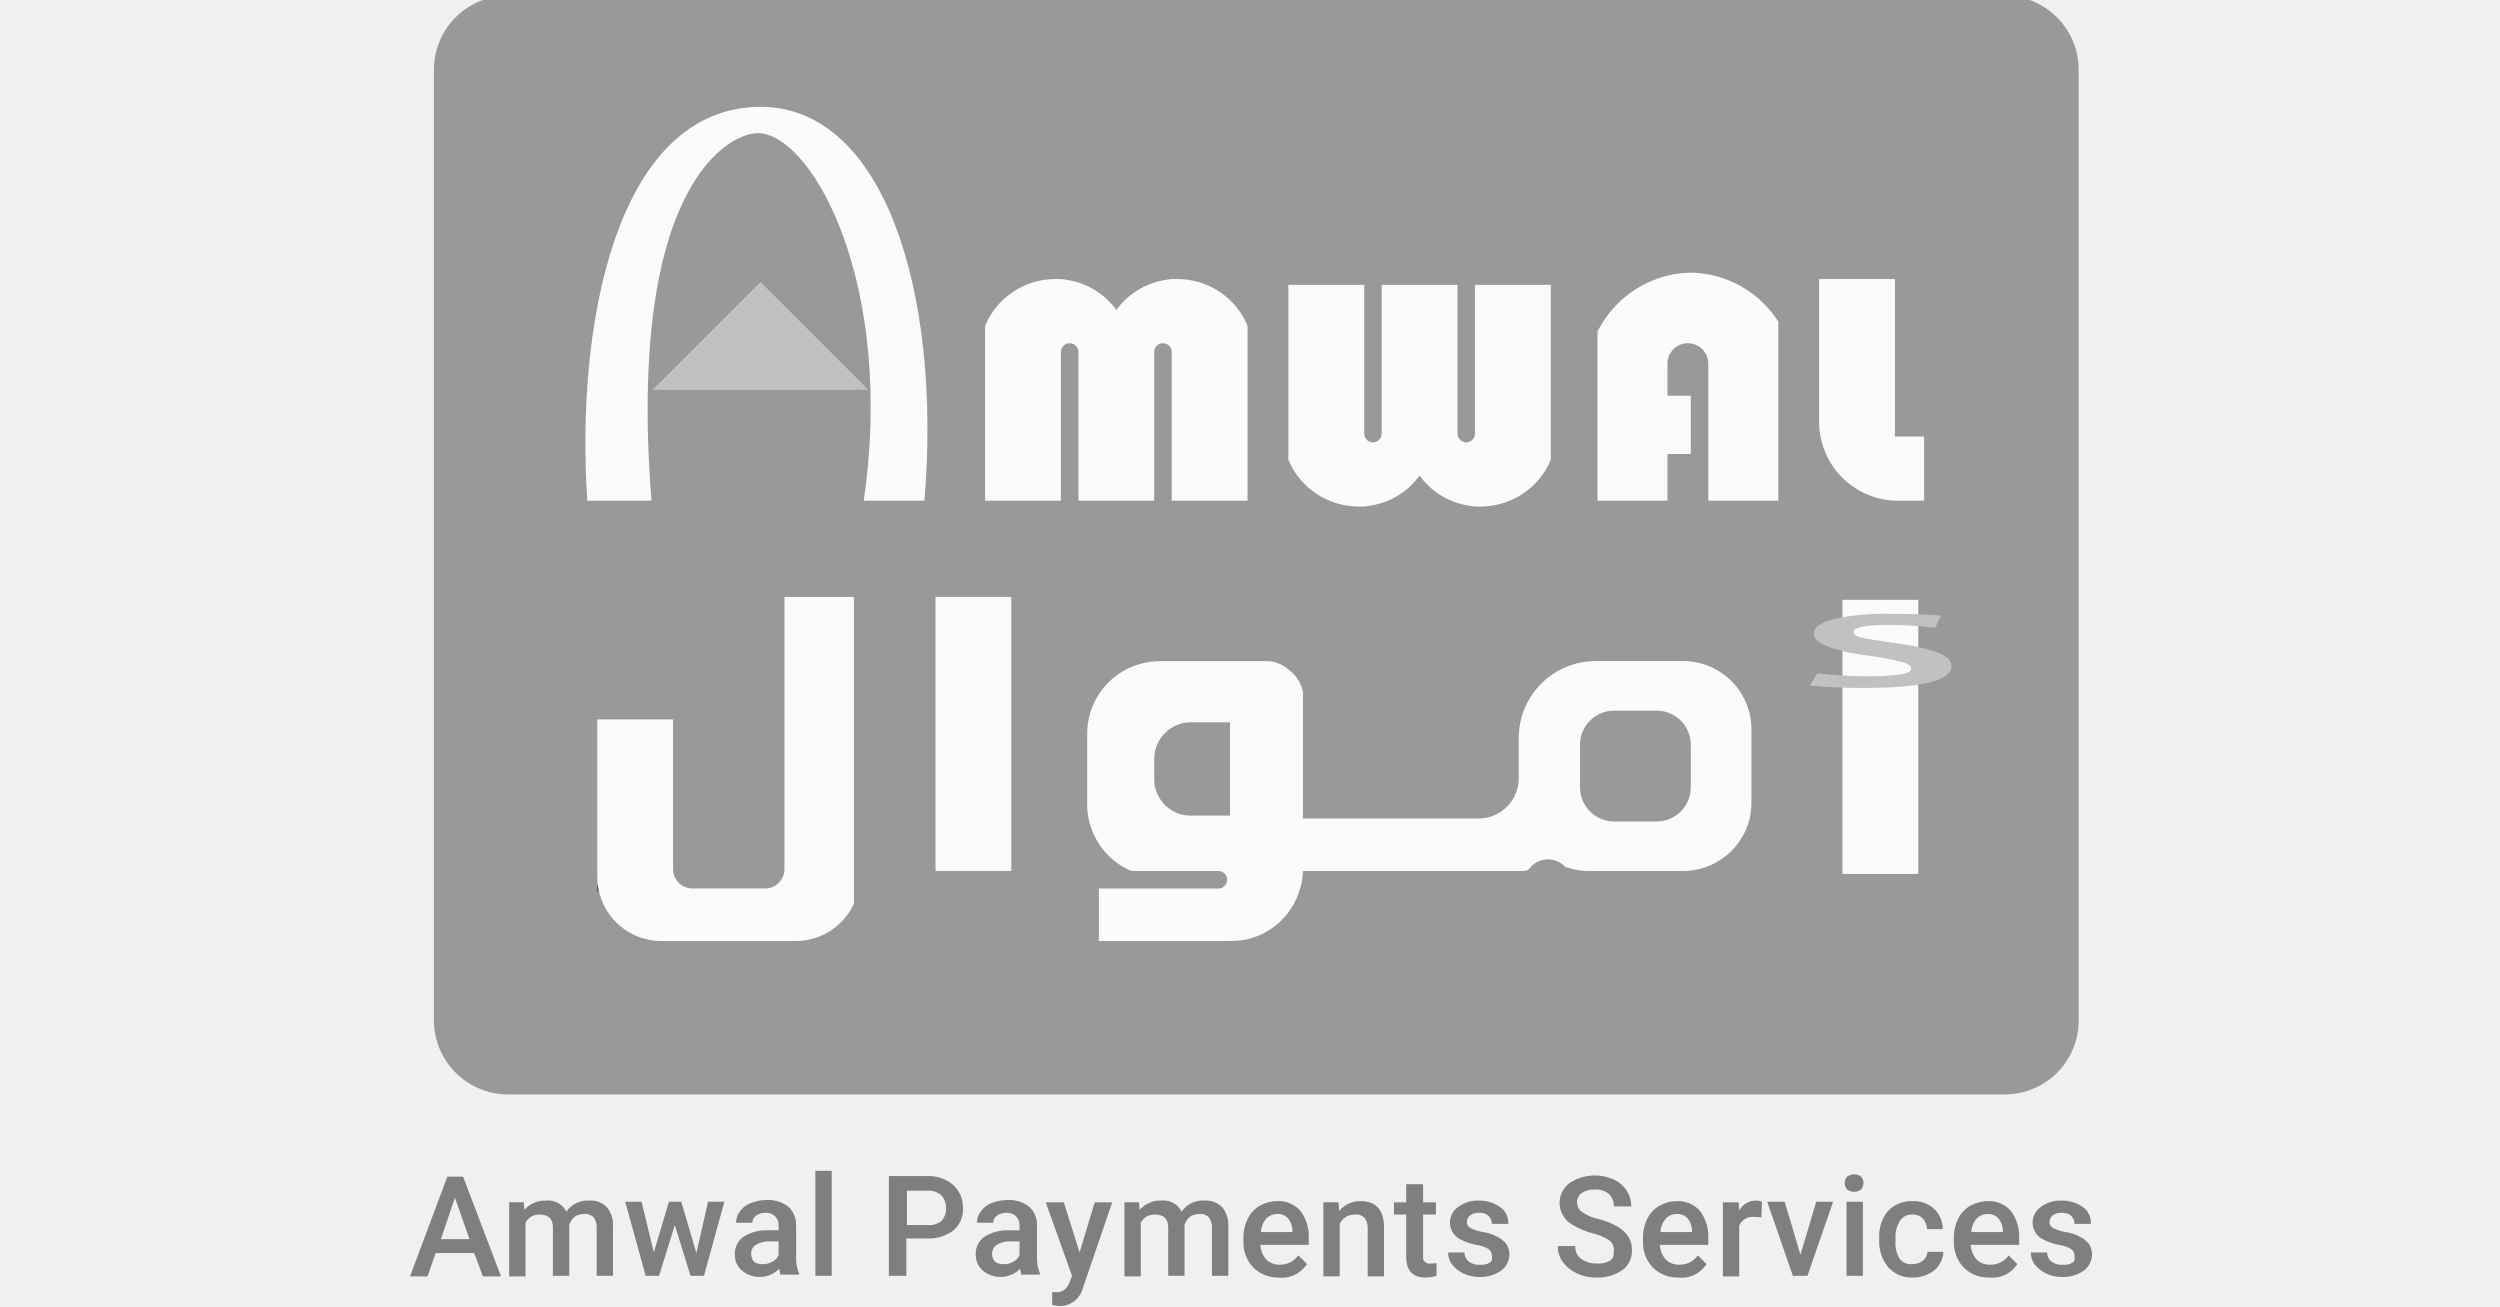
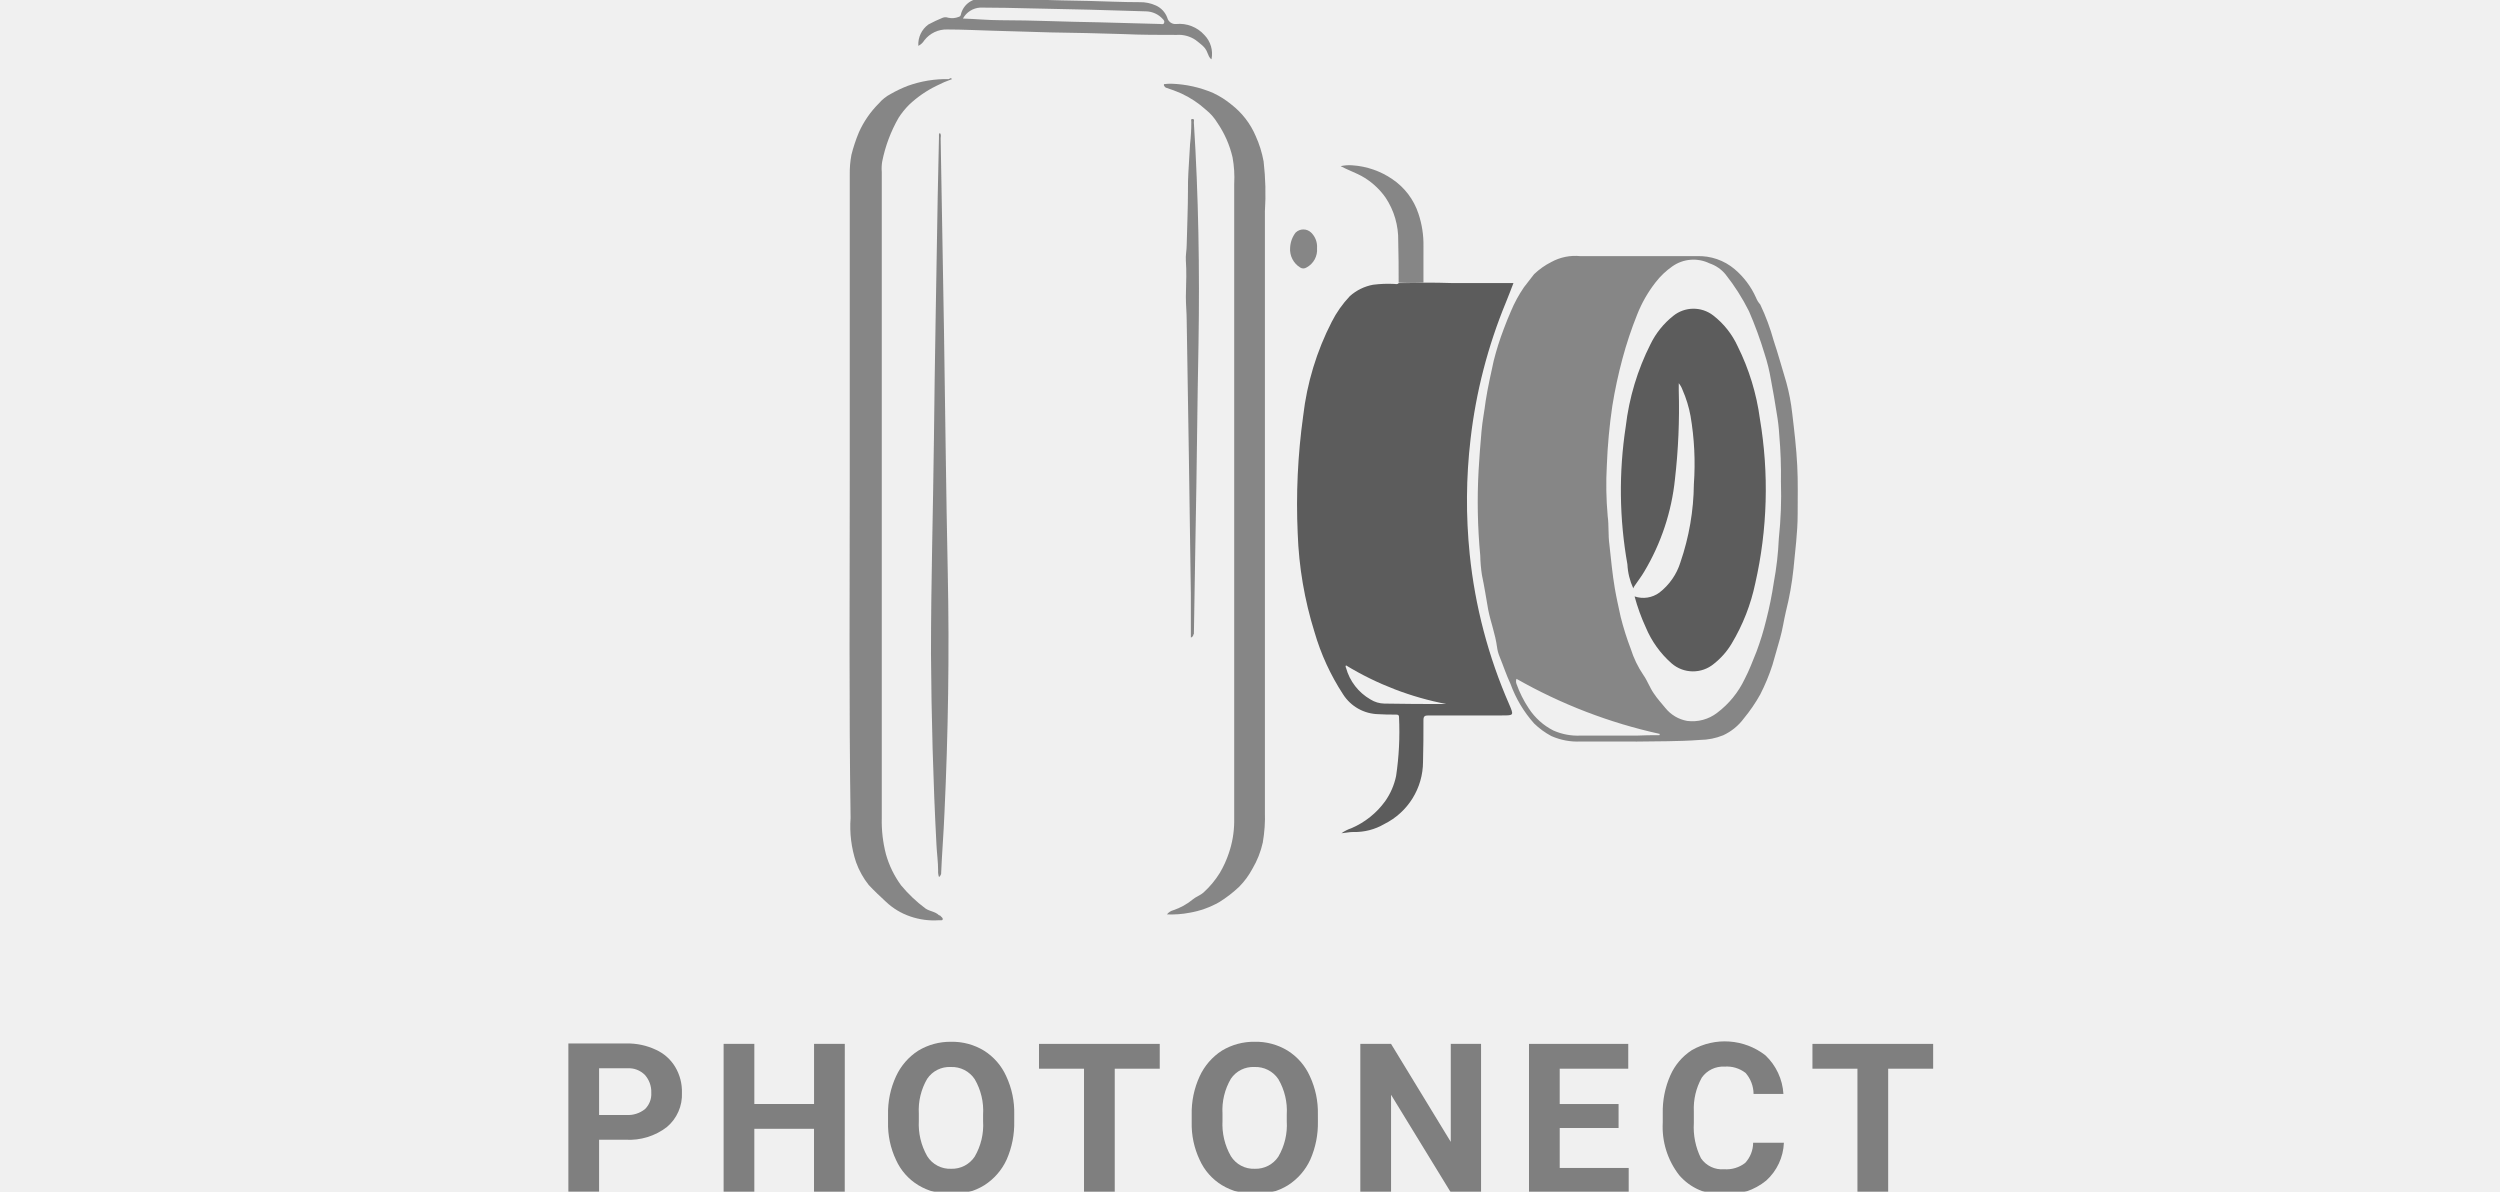
- <svg xmlns="http://www.w3.org/2000/svg" width="245" height="128" viewBox="0 0 245 128">
+ <svg xmlns="http://www.w3.org/2000/svg" width="300" height="143" viewBox="0 0 300 143">
  <defs>
    <clipPath id="clip-path">
-       <rect id="Rectangle_241" data-name="Rectangle 241" width="245" height="128" transform="translate(-0.487 0.432)" fill="#ccc" />
+       <rect id="Rectangle_242" data-name="Rectangle 242" width="300" height="143" transform="translate(460 1635)" fill="#ccc" />
+     </clipPath>
+     <clipPath id="clip-path-2">
+       <rect id="Rectangle_237" data-name="Rectangle 237" width="272.594" height="143" transform="translate(0.007 0.149)" fill="#ccc" />
    </clipPath>
  </defs>
-   <g id="Mask_Group_7" data-name="Mask Group 7" transform="translate(0.487 -0.432)" opacity="0.7" clip-path="url(#clip-path)">
-     <g id="Amwal" transform="translate(39.695 0)">
-       <path id="Path_1290" data-name="Path 1290" d="M160.168,118.217H13.5a7.269,7.269,0,0,1-7.259-7.259V17.792A7.269,7.269,0,0,1,13.5,10.533H160.168a7.269,7.269,0,0,1,7.259,7.259v93.166A7.233,7.233,0,0,1,160.168,118.217Z" transform="translate(-3.9 -10.533)" fill="#747474" />
-       <path id="Path_1291" data-name="Path 1291" d="M53.57,59.485H47.625c3.029-20.862-4.744-35.437-10.117-36.009-2.858-.286-13.146,4.858-10.688,36.009H20.533C19.39,42.567,23.219,21.533,36.937,20.9,49.512,20.333,55.284,38.909,53.57,59.485Z" transform="translate(-3.157 -9.987)" fill="#fff" />
-       <path id="Path_1292" data-name="Path 1292" d="M37.178,37.192,26.6,47.766H47.753Z" transform="translate(-2.827 -9.128)" fill="#acacac" />
-       <path id="Path_1293" data-name="Path 1293" d="M83.273,41.493V58.64h-7.43V44.065a.857.857,0,1,0-1.715,0V58.64H66.7V44.065a.857.857,0,1,0-1.715,0V58.64h-7.43V41.493a7.457,7.457,0,0,1,6.859-4.573h.572a9.114,9.114,0,0,1,1.715.343,7.31,7.31,0,0,1,3.715,2.686,7.309,7.309,0,0,1,3.715-2.686,9.114,9.114,0,0,1,1.715-.343h.572A7.457,7.457,0,0,1,83.273,41.493Z" transform="translate(-1.195 -9.142)" fill="#fff" />
-       <path id="Path_1294" data-name="Path 1294" d="M85.785,54.61V37.463h7.43V52.038a.857.857,0,1,0,1.715,0V37.463h7.43V52.038a.857.857,0,1,0,1.715,0V37.463h7.43V54.61a7.457,7.457,0,0,1-6.859,4.573h-.572a9.113,9.113,0,0,1-1.715-.343,7.309,7.309,0,0,1-3.715-2.686,7.309,7.309,0,0,1-3.715,2.686,9.113,9.113,0,0,1-1.715.343h-.572A7.457,7.457,0,0,1,85.785,54.61Z" transform="translate(0.293 -9.113)" fill="#fff" />
-       <path id="Path_1295" data-name="Path 1295" d="M132.28,41.124V58.672h-6.859V45.24a2,2,0,1,0-4,0v3.144h2.286V54.1h-2.286v4.573h-6.859V42.1a10.519,10.519,0,0,1,6.859-5.487,10.016,10.016,0,0,1,2.286-.286,8.723,8.723,0,0,1,1.715.171A10.36,10.36,0,0,1,132.28,41.124Z" transform="translate(1.81 -9.173)" fill="#fff" />
-       <line id="Line_188" data-name="Line 188" transform="translate(145.522 49.498)" fill="#fff" />
-       <path id="Path_1296" data-name="Path 1296" d="M142.538,57.552h0Z" transform="translate(3.27 -8.054)" fill="#fff" />
-       <path id="Path_1297" data-name="Path 1297" d="M145.482,52.353V58.64h-2.858a7.74,7.74,0,0,1-7.43-7.716v-14h7.43V52.353Z" transform="translate(2.898 -9.142)" fill="#fff" />
-       <line id="Line_189" data-name="Line 189" x1="0.114" transform="translate(18.347 87.508)" fill="none" stroke="#000" stroke-miterlimit="10" stroke-width="0.575" />
-       <path id="Path_1298" data-name="Path 1298" d="M46.6,66.511V96.576a6.266,6.266,0,0,1-5.716,3.658H27.734a6.267,6.267,0,0,1-6.173-5.144,7.746,7.746,0,0,1-.114-1.143V78.514h7.43V93.2a1.9,1.9,0,0,0,1.886,1.886h7.145A1.9,1.9,0,0,0,39.794,93.2V66.511Z" transform="translate(-3.099 -7.582)" fill="#fff" />
-       <rect id="Rectangle_242" data-name="Rectangle 242" width="7.43" height="26.864" transform="translate(51.499 58.929)" fill="#fff" />
-       <rect id="Rectangle_243" data-name="Rectangle 243" width="7.43" height="26.864" transform="translate(140.378 59.215)" fill="#fff" />
-       <path id="Path_1299" data-name="Path 1299" d="M125.411,72.483h-8.516a7.538,7.538,0,0,0-7.545,7.545v3.944a3.952,3.952,0,0,1-3.944,3.944H88.2v-12.4a3.532,3.532,0,0,0-1.372-2.172h0a3.413,3.413,0,0,0-2-.857H74.2a7.655,7.655,0,0,0-2.8.572,7.091,7.091,0,0,0-4.344,6.573v6.859A7.091,7.091,0,0,0,71.4,93.06h8.516a.857.857,0,0,1,0,1.715H68.2v5.144h12.86a11.136,11.136,0,0,0,1.429-.114,7.065,7.065,0,0,0,5.43-5.03A5.986,5.986,0,0,0,88.2,93.06h21.663a.7.7,0,0,0,.572-.286,2.222,2.222,0,0,1,1.772-.857h.171a2.471,2.471,0,0,1,1.543.743h0a7.014,7.014,0,0,0,2.229.4h9.259a6.746,6.746,0,0,0,6.573-5.144,7.76,7.76,0,0,0,.171-1.658V79.285A6.7,6.7,0,0,0,125.411,72.483ZM81.057,87.63H77.171a3.562,3.562,0,0,1-3.544-3.544v-2a3.586,3.586,0,0,1,3.6-3.6h3.83Zm45.154-2.8a3.342,3.342,0,0,1-3.372,3.372h-4.115a3.342,3.342,0,0,1-3.372-3.372V80.714a3.342,3.342,0,0,1,3.372-3.372h4.115a3.342,3.342,0,0,1,3.372,3.372Z" transform="translate(-0.694 -7.267)" fill="#fff" />
-       <g id="Group_371" data-name="Group 371" transform="translate(137.177 60.587)">
-         <path id="Path_1300" data-name="Path 1300" d="M148.214,73.23c0,1.372-2.858,2.115-8.516,2.115a52.5,52.5,0,0,1-5.373-.229l.743-1.2a45.628,45.628,0,0,0,4.63.286,24.592,24.592,0,0,0,3.487-.171c.686-.114,1.086-.286,1.086-.572s-.343-.514-1.029-.686a26.918,26.918,0,0,0-3.487-.629,17.514,17.514,0,0,1-3.544-.8c-.972-.343-1.486-.8-1.486-1.315,0-.629.629-1.086,1.943-1.429a23.01,23.01,0,0,1,5.544-.514q3,0,4.973.171l-.572,1.2a35.588,35.588,0,0,0-4.4-.286q-3.6,0-3.6.686c0,.229.286.457.857.572.457.114,1.543.286,3.144.514a22.416,22.416,0,0,1,3.887.8C147.643,72.144,148.214,72.6,148.214,73.23Z" transform="translate(-134.325 -68.085)" fill="#acacac" />
-       </g>
-       <g id="Group_372" data-name="Group 372" transform="translate(0 115.172)">
-         <path id="Path_1301" data-name="Path 1301" d="M10.305,127.967H6.533l-.8,2.286H4.018l3.658-9.774H9.219l3.715,9.774H11.162ZM7.047,126.6h2.8l-1.429-4.058Z" transform="translate(-4.018 -119.908)" fill="#4e4e4e" />
-         <path id="Path_1302" data-name="Path 1302" d="M14.677,122.877l.057.743a2.713,2.713,0,0,1,2.115-.915,1.985,1.985,0,0,1,2,1.086,2.522,2.522,0,0,1,2.229-1.086,2.2,2.2,0,0,1,1.772.686,2.821,2.821,0,0,1,.572,1.943v4.744h-1.6v-4.687a1.7,1.7,0,0,0-.286-1.029,1.177,1.177,0,0,0-.972-.343,1.581,1.581,0,0,0-.915.286,1.626,1.626,0,0,0-.514.8v4.973h-1.6v-4.744c0-.857-.457-1.257-1.315-1.257a1.478,1.478,0,0,0-1.372.8v5.258h-1.6v-7.259h1.429Z" transform="translate(-3.531 -119.791)" fill="#4e4e4e" />
-         <path id="Path_1303" data-name="Path 1303" d="M31.026,127.844l1.143-5.03h1.6l-2,7.259H30.454L28.911,125.1l-1.543,4.973H26.053l-2-7.259h1.6l1.2,4.973,1.486-4.973h1.2Z" transform="translate(-2.962 -119.785)" fill="#4e4e4e" />
-         <path id="Path_1304" data-name="Path 1304" d="M38.775,130.082a2.851,2.851,0,0,1-.171-.686,2.709,2.709,0,0,1-3.658.171,1.957,1.957,0,0,1-.686-1.543,2,2,0,0,1,.857-1.772,4.206,4.206,0,0,1,2.458-.629h.972v-.457a1.207,1.207,0,0,0-.343-.915,1.257,1.257,0,0,0-.972-.343,1.581,1.581,0,0,0-.915.286.815.815,0,0,0-.343.686h-1.6a1.857,1.857,0,0,1,.4-1.143,2.176,2.176,0,0,1,1.086-.8,4.364,4.364,0,0,1,1.543-.286,3.27,3.27,0,0,1,2.058.629,2.358,2.358,0,0,1,.8,1.772v3.258a3.711,3.711,0,0,0,.286,1.543v.114H38.775ZM37,128.939a1.677,1.677,0,0,0,.915-.229,1.341,1.341,0,0,0,.629-.629V126.71h-.857a2.314,2.314,0,0,0-1.372.343.981.981,0,0,0-.457.915,1.087,1.087,0,0,0,.286.743A1.278,1.278,0,0,0,37,128.939Z" transform="translate(-2.423 -119.794)" fill="#4e4e4e" />
-         <path id="Path_1305" data-name="Path 1305" d="M43.353,130.225h-1.6V119.937h1.6Z" transform="translate(-2.028 -119.937)" fill="#4e4e4e" />
-         <path id="Path_1306" data-name="Path 1306" d="M50.308,126.6v3.6H48.594v-9.774h3.715a3.68,3.68,0,0,1,2.572.857,2.9,2.9,0,0,1,.972,2.229,2.7,2.7,0,0,1-.915,2.229,4.01,4.01,0,0,1-2.629.8h-2Zm0-1.372h2.058a1.878,1.878,0,0,0,1.372-.4,1.684,1.684,0,0,0,.457-1.257,1.779,1.779,0,0,0-.457-1.257,1.828,1.828,0,0,0-1.315-.457H50.366v3.372Z" transform="translate(-1.668 -119.911)" fill="#4e4e4e" />
-         <path id="Path_1307" data-name="Path 1307" d="M61.2,130.082a2.85,2.85,0,0,1-.171-.686,2.709,2.709,0,0,1-3.658.171,1.957,1.957,0,0,1-.686-1.543,2,2,0,0,1,.857-1.772A4.206,4.206,0,0,1,60,125.624h.972v-.457a1.207,1.207,0,0,0-.343-.915,1.257,1.257,0,0,0-.972-.343,1.581,1.581,0,0,0-.915.286.815.815,0,0,0-.343.686H56.8a1.857,1.857,0,0,1,.4-1.143,2.176,2.176,0,0,1,1.086-.8,4.364,4.364,0,0,1,1.543-.286,3.27,3.27,0,0,1,2.058.629,2.358,2.358,0,0,1,.8,1.772v3.258a3.711,3.711,0,0,0,.286,1.543v.114H61.2Zm-1.772-1.143a1.677,1.677,0,0,0,.915-.229,1.341,1.341,0,0,0,.629-.629V126.71h-.857a2.314,2.314,0,0,0-1.372.343.981.981,0,0,0-.457.915,1.087,1.087,0,0,0,.286.743A1.278,1.278,0,0,0,59.427,128.939Z" transform="translate(-1.241 -119.794)" fill="#4e4e4e" />
-         <path id="Path_1308" data-name="Path 1308" d="M66.514,127.784,68,122.869h1.715l-2.858,8.345a2.378,2.378,0,0,1-2.229,1.829,4.485,4.485,0,0,1-.8-.114v-1.257h.286a1.351,1.351,0,0,0,.915-.229,1.9,1.9,0,0,0,.514-.743l.229-.629-2.572-7.2h1.772Z" transform="translate(-0.898 -119.782)" fill="#4e4e4e" />
-         <path id="Path_1309" data-name="Path 1309" d="M71.958,122.877l.057.743a2.713,2.713,0,0,1,2.115-.915,1.985,1.985,0,0,1,2,1.086,2.522,2.522,0,0,1,2.229-1.086,2.2,2.2,0,0,1,1.772.686,2.821,2.821,0,0,1,.572,1.943v4.744H79.1v-4.687a1.7,1.7,0,0,0-.286-1.029,1.177,1.177,0,0,0-.972-.343,1.581,1.581,0,0,0-.915.286,1.626,1.626,0,0,0-.514.8v4.973h-1.6v-4.744c0-.857-.457-1.257-1.315-1.257a1.478,1.478,0,0,0-1.372.8v5.258h-1.6v-7.259h1.429Z" transform="translate(-0.511 -119.791)" fill="#4e4e4e" />
-         <path id="Path_1310" data-name="Path 1310" d="M85.091,130.248a3.448,3.448,0,0,1-2.515-.972A3.585,3.585,0,0,1,81.6,126.7v-.229a4.224,4.224,0,0,1,.4-1.943,2.988,2.988,0,0,1,1.2-1.315,3.492,3.492,0,0,1,1.715-.457,2.851,2.851,0,0,1,2.286.972,4.18,4.18,0,0,1,.8,2.686v.629H83.262a2.314,2.314,0,0,0,.572,1.429,1.811,1.811,0,0,0,1.315.514,2.149,2.149,0,0,0,1.829-.915l.857.857a3.3,3.3,0,0,1-1.143,1.029A2.879,2.879,0,0,1,85.091,130.248Zm-.171-6.23a1.463,1.463,0,0,0-1.086.457,2.136,2.136,0,0,0-.514,1.315h3.086v-.114a1.948,1.948,0,0,0-.457-1.257A1.3,1.3,0,0,0,84.92,124.018Z" transform="translate(0.073 -119.788)" fill="#4e4e4e" />
-         <path id="Path_1311" data-name="Path 1311" d="M90.529,122.874l.057.857a2.66,2.66,0,0,1,2.115-.972c1.486,0,2.286.857,2.286,2.572v4.8h-1.6v-4.687a1.7,1.7,0,0,0-.286-1.029,1.177,1.177,0,0,0-.972-.343,1.608,1.608,0,0,0-1.486.915v5.144h-1.6v-7.259Z" transform="translate(0.465 -119.788)" fill="#4e4e4e" />
-         <path id="Path_1312" data-name="Path 1312" d="M98.471,121.186v1.772h1.257v1.2H98.471v4.058a.629.629,0,0,0,.743.743,1.944,1.944,0,0,0,.572-.057v1.257a3.589,3.589,0,0,1-1.086.171q-1.886,0-1.886-2.058v-4.115h-1.2v-1.2h1.2v-1.772Z" transform="translate(0.811 -119.871)" fill="#4e4e4e" />
-         <path id="Path_1313" data-name="Path 1313" d="M104.949,128.136a.815.815,0,0,0-.343-.686,3.2,3.2,0,0,0-1.2-.4,5.474,5.474,0,0,1-1.372-.457,1.868,1.868,0,0,1-1.2-1.715,1.9,1.9,0,0,1,.8-1.543,3.215,3.215,0,0,1,2-.629,3.567,3.567,0,0,1,2.115.629,1.887,1.887,0,0,1,.8,1.658h-1.6a1.128,1.128,0,0,0-.343-.8,1.181,1.181,0,0,0-.915-.286,1.378,1.378,0,0,0-.857.229.815.815,0,0,0-.343.686.629.629,0,0,0,.343.572,4.585,4.585,0,0,0,1.257.4,4.08,4.08,0,0,1,1.486.514,2.408,2.408,0,0,1,.8.686,1.927,1.927,0,0,1,.286.972,2,2,0,0,1-.8,1.6,3.445,3.445,0,0,1-2.115.629,3.651,3.651,0,0,1-1.6-.343,3.289,3.289,0,0,1-1.086-.857,1.9,1.9,0,0,1-.4-1.2h1.6a1.111,1.111,0,0,0,.457.915,1.63,1.63,0,0,0,1.086.286,1.529,1.529,0,0,0,.972-.229C105.006,128.593,104.949,128.422,104.949,128.136Z" transform="translate(1.078 -119.791)" fill="#4e4e4e" />
-         <path id="Path_1314" data-name="Path 1314" d="M116.357,127.687a1.143,1.143,0,0,0-.457-.972,5.278,5.278,0,0,0-1.658-.686,7.45,7.45,0,0,1-1.886-.8,2.441,2.441,0,0,1-.343-4.115,4.523,4.523,0,0,1,4.344-.343,2.96,2.96,0,0,1,1.257,1.086,2.875,2.875,0,0,1,.457,1.543h-1.715a1.637,1.637,0,0,0-.457-1.2,1.98,1.98,0,0,0-1.372-.457,2.241,2.241,0,0,0-1.315.343,1.075,1.075,0,0,0-.457.972,1.177,1.177,0,0,0,.514.915,4.625,4.625,0,0,0,1.658.686,7.082,7.082,0,0,1,1.829.743,3.385,3.385,0,0,1,1.029.972,2.368,2.368,0,0,1,.343,1.315,2.284,2.284,0,0,1-.915,1.943,4.236,4.236,0,0,1-2.515.743,4.386,4.386,0,0,1-1.943-.4,3.741,3.741,0,0,1-1.372-1.086,2.555,2.555,0,0,1-.514-1.6h1.715a1.406,1.406,0,0,0,.572,1.257,2.661,2.661,0,0,0,1.6.457,2.123,2.123,0,0,0,1.315-.343C116.357,128.43,116.357,128.087,116.357,127.687Z" transform="translate(1.616 -119.914)" fill="#4e4e4e" />
-         <path id="Path_1315" data-name="Path 1315" d="M122.283,130.248a3.448,3.448,0,0,1-2.515-.972,3.585,3.585,0,0,1-.972-2.572v-.229a4.224,4.224,0,0,1,.4-1.943,2.988,2.988,0,0,1,1.2-1.315,3.492,3.492,0,0,1,1.715-.457,2.851,2.851,0,0,1,2.286.972,4.18,4.18,0,0,1,.8,2.686v.629h-4.744a2.314,2.314,0,0,0,.572,1.429,1.811,1.811,0,0,0,1.315.514,2.149,2.149,0,0,0,1.829-.915l.857.857a3.3,3.3,0,0,1-1.143,1.029A2.879,2.879,0,0,1,122.283,130.248Zm-.171-6.23a1.463,1.463,0,0,0-1.086.457,2.136,2.136,0,0,0-.514,1.315H123.6v-.114a1.948,1.948,0,0,0-.457-1.257A1.3,1.3,0,0,0,122.112,124.018Z" transform="translate(2.034 -119.788)" fill="#4e4e4e" />
-         <path id="Path_1316" data-name="Path 1316" d="M130.007,124.363a2.783,2.783,0,0,0-.686-.057,1.44,1.44,0,0,0-1.486.857v4.973h-1.6v-7.259h1.543l.057.8a1.853,1.853,0,0,1,1.658-.972,1.691,1.691,0,0,1,.572.114Z" transform="translate(2.426 -119.791)" fill="#4e4e4e" />
-         <path id="Path_1317" data-name="Path 1317" d="M133.619,128.016l1.543-5.2h1.658l-2.515,7.259h-1.429l-2.515-7.259h1.715Z" transform="translate(2.643 -119.785)" fill="#4e4e4e" />
-         <path id="Path_1318" data-name="Path 1318" d="M137.583,121.12a.86.86,0,0,1,.229-.629,1.143,1.143,0,0,1,1.372,0,.979.979,0,0,1,0,1.257,1.143,1.143,0,0,1-1.372,0A.86.86,0,0,1,137.583,121.12Zm1.772,9.088h-1.6v-7.259h1.6Z" transform="translate(3.024 -119.92)" fill="#4e4e4e" />
-         <path id="Path_1319" data-name="Path 1319" d="M144.044,128.933a1.6,1.6,0,0,0,1.029-.343,1.279,1.279,0,0,0,.457-.857h1.543a2.512,2.512,0,0,1-.4,1.257,2.463,2.463,0,0,1-1.086.915,3.164,3.164,0,0,1-1.486.343,3.1,3.1,0,0,1-2.4-.972,3.96,3.96,0,0,1-.915-2.744v-.171a3.832,3.832,0,0,1,.857-2.629,3.1,3.1,0,0,1,2.4-.972,2.993,2.993,0,0,1,2.115.743,2.708,2.708,0,0,1,.857,2h-1.543a1.643,1.643,0,0,0-.4-1.029,1.3,1.3,0,0,0-1.029-.4,1.368,1.368,0,0,0-1.2.572,2.916,2.916,0,0,0-.457,1.715v.286a3.014,3.014,0,0,0,.4,1.772A1.431,1.431,0,0,0,144.044,128.933Z" transform="translate(3.193 -119.788)" fill="#4e4e4e" />
-         <path id="Path_1320" data-name="Path 1320" d="M151.222,130.248a3.448,3.448,0,0,1-2.515-.972,3.585,3.585,0,0,1-.972-2.572v-.229a4.224,4.224,0,0,1,.4-1.943,2.988,2.988,0,0,1,1.2-1.315,3.492,3.492,0,0,1,1.715-.457,2.851,2.851,0,0,1,2.286.972,4.18,4.18,0,0,1,.8,2.686v.629h-4.744a2.314,2.314,0,0,0,.572,1.429,1.811,1.811,0,0,0,1.315.514,2.149,2.149,0,0,0,1.829-.915l.857.857a3.3,3.3,0,0,1-1.143,1.029A2.977,2.977,0,0,1,151.222,130.248Zm-.171-6.23a1.463,1.463,0,0,0-1.086.457,2.136,2.136,0,0,0-.514,1.315h3.086v-.114a1.948,1.948,0,0,0-.457-1.257A1.377,1.377,0,0,0,151.051,124.018Z" transform="translate(3.559 -119.788)" fill="#4e4e4e" />
-         <path id="Path_1321" data-name="Path 1321" d="M159.189,128.136a.815.815,0,0,0-.343-.686,3.2,3.2,0,0,0-1.2-.4,5.474,5.474,0,0,1-1.372-.457,1.868,1.868,0,0,1-1.2-1.715,1.9,1.9,0,0,1,.8-1.543,3.215,3.215,0,0,1,2-.629,3.567,3.567,0,0,1,2.115.629,1.887,1.887,0,0,1,.8,1.658h-1.6a1.129,1.129,0,0,0-.343-.8,1.181,1.181,0,0,0-.915-.286,1.378,1.378,0,0,0-.857.229.815.815,0,0,0-.343.686.629.629,0,0,0,.343.572,4.585,4.585,0,0,0,1.257.4,4.079,4.079,0,0,1,1.486.514,2.408,2.408,0,0,1,.8.686,1.927,1.927,0,0,1,.286.972,2,2,0,0,1-.8,1.6,3.445,3.445,0,0,1-2.115.629,3.651,3.651,0,0,1-1.6-.343,3.289,3.289,0,0,1-1.086-.857,1.9,1.9,0,0,1-.4-1.2h1.6a1.111,1.111,0,0,0,.457.915,1.63,1.63,0,0,0,1.086.286,1.529,1.529,0,0,0,.972-.229C159.247,128.593,159.189,128.422,159.189,128.136Z" transform="translate(3.937 -119.791)" fill="#4e4e4e" />
+   <g id="Mask_Group_7" data-name="Mask Group 7" transform="translate(-460 -1635)" clip-path="url(#clip-path)">
+     <g id="Mask_Group_3" data-name="Mask Group 3" transform="translate(473.696 1634.852)" opacity="0.7" clip-path="url(#clip-path-2)">
+       <g id="Photonect" transform="translate(54.515)">
+         <g id="Group_365" data-name="Group 365" transform="translate(33.738)">
+           <path id="Path_1137" data-name="Path 1137" d="M103.595,38.113c1.161,0,2.322,0,3.482.05h7.318c-.3.808-.606,1.564-.908,2.322a61.35,61.35,0,0,0-4.24,16.4,63.344,63.344,0,0,0-.1,13.831,60.182,60.182,0,0,0,4.744,18.017c.559,1.313.559,1.313-.858,1.313H104.2c-.455,0-.606.1-.606.559,0,1.666,0,3.331-.05,5a8.361,8.361,0,0,1-4.643,7.47,7,7,0,0,1-3.735.959c-.455,0-.858.1-1.413.152a4.532,4.532,0,0,1,1.208-.611A9.755,9.755,0,0,0,99,100.341a8.139,8.139,0,0,0,1.313-3.028,36.137,36.137,0,0,0,.353-7.015c0-.252-.05-.353-.353-.353-.706,0-1.413,0-2.123-.05a5.139,5.139,0,0,1-4.233-2.373,27.811,27.811,0,0,1-3.432-7.47,44.929,44.929,0,0,1-2.02-11.86,77.02,77.02,0,0,1,.656-14.077,33.005,33.005,0,0,1,3.433-11.309,13.071,13.071,0,0,1,2.171-3.079,5.755,5.755,0,0,1,2.776-1.363,14.266,14.266,0,0,1,2.524-.1c.2,0,.4.1.559-.1C101.626,38.164,102.635,38.164,103.595,38.113Zm2.776,50.569a36.28,36.28,0,0,1-12.066-4.643.156.156,0,0,0-.05.1.3.3,0,0,0,.05.2,6.286,6.286,0,0,0,2.927,3.785,3.223,3.223,0,0,0,1.666.5c2.476.051,4.948.051,7.472.051Z" transform="translate(-34.73 -4.046)" fill="#1c1c1c" />
+           <path id="Path_1138" data-name="Path 1138" d="M127.994,93.334h-6.612a7.733,7.733,0,0,1-3.533-.656,9.119,9.119,0,0,1-2.069-1.514,14.635,14.635,0,0,1-2.826-4.744c-.5-1.06-.858-2.171-1.313-3.28a4.551,4.551,0,0,1-.3-1.11c-.2-1.564-.757-2.977-1.06-4.492-.252-1.413-.455-2.776-.757-4.189a18.023,18.023,0,0,1-.2-2.322,68.778,68.778,0,0,1-.2-10.194c.1-1.564.2-3.18.353-4.744.1-1.211.353-2.422.5-3.634.252-1.615.606-3.18.959-4.795a33.824,33.824,0,0,1,1.211-3.835c.252-.706.559-1.413.858-2.123a15.888,15.888,0,0,1,1.564-2.877c.4-.5.808-1.06,1.211-1.564a8.535,8.535,0,0,1,2.069-1.464,5.96,5.96,0,0,1,3.482-.706h13.979a6.647,6.647,0,0,1,4.542,1.564,9.617,9.617,0,0,1,2.57,3.432,2.711,2.711,0,0,0,.5.808,26.367,26.367,0,0,1,1.615,4.34c.559,1.666,1.005,3.331,1.514,5a23.7,23.7,0,0,1,.706,3.687c.253,2.123.5,4.189.606,6.309.1,1.918.05,3.886.05,5.809,0,2.221-.3,4.391-.5,6.561A36.7,36.7,0,0,1,146,77.746c-.252,1.06-.4,2.171-.706,3.23l-.908,3.18a23.722,23.722,0,0,1-1.464,3.533,19.281,19.281,0,0,1-1.968,2.877,6.436,6.436,0,0,1-2.473,2.019,7.562,7.562,0,0,1-2.776.559c-2.624.2-5.2.152-7.722.2Zm17.411-31.089a54.318,54.318,0,0,0-.2-5.7,22.348,22.348,0,0,0-.3-2.57c-.2-1.363-.455-2.725-.706-4.088a21.089,21.089,0,0,0-.757-3.079,47.511,47.511,0,0,0-1.867-5.1,25.457,25.457,0,0,0-2.826-4.441,4.229,4.229,0,0,0-1.918-1.313,4.4,4.4,0,0,0-4.441.353,9.109,9.109,0,0,0-2.019,1.918,15.54,15.54,0,0,0-2.221,3.886,46.594,46.594,0,0,0-1.766,5.3,56.467,56.467,0,0,0-1.211,5.653,65.621,65.621,0,0,0-.656,7.065,41.808,41.808,0,0,0,.1,6.157c.152,1.11.05,2.271.2,3.382.2,1.766.353,3.533.656,5.3.2,1.161.455,2.271.706,3.432a33.828,33.828,0,0,0,1.211,3.835,11.96,11.96,0,0,0,1.514,3.128c.5.706.757,1.514,1.261,2.221.4.606.908,1.161,1.363,1.716a4.319,4.319,0,0,0,2.624,1.564,4.87,4.87,0,0,0,3.583-.959,10.948,10.948,0,0,0,3.331-4.088c.559-1.06.959-2.171,1.413-3.28a32.777,32.777,0,0,0,1.161-3.785,44.223,44.223,0,0,0,.908-4.492,37.875,37.875,0,0,0,.606-5.3,49.451,49.451,0,0,0,.255-6.72ZM130.823,92.577c0-.05.05-.1.05-.152a61.417,61.417,0,0,1-17.2-6.612.833.833,0,0,0,0,.606,13.232,13.232,0,0,0,1.464,2.927,7.626,7.626,0,0,0,2.977,2.675,7.218,7.218,0,0,0,3.23.606H128.1C129,92.577,129.912,92.577,130.823,92.577Z" transform="translate(-33.643 -4.206)" fill="#595959" />
+           <path id="Path_1139" data-name="Path 1139" d="M49.707,14.916a14.905,14.905,0,0,0-1.867.808,13.166,13.166,0,0,0-3.28,2.271A9.514,9.514,0,0,0,43.3,19.559a17.33,17.33,0,0,0-1.968,5.251,5.182,5.182,0,0,0-.05,1.261v77.518a15.718,15.718,0,0,0,.5,4.34,11.667,11.667,0,0,0,1.817,3.735,16.9,16.9,0,0,0,2.927,2.776c.5.353,1.161.353,1.615.808.05.05.152,0,.152.05.1.152.353.252.3.455-.05.152-.252.1-.455.1a8.7,8.7,0,0,1-3.432-.455,7.991,7.991,0,0,1-2.927-1.766c-.706-.656-1.413-1.313-2.069-2.019a9.642,9.642,0,0,1-1.514-2.725,13.567,13.567,0,0,1-.656-5.3c-.2-13.63-.1-27.253-.1-40.829V26.372a11.87,11.87,0,0,1,.2-2.372,19.175,19.175,0,0,1,.908-2.725,11.6,11.6,0,0,1,2.372-3.432,4.8,4.8,0,0,1,1.464-1.161,14.778,14.778,0,0,1,2.019-.959,13.75,13.75,0,0,1,4.946-.808C49.506,14.764,49.6,14.764,49.707,14.916Z" transform="translate(-37.418 -5.275)" fill="#595959" />
+           <path id="Path_1140" data-name="Path 1140" d="M73.255,15.488a5.8,5.8,0,0,1,.959-.05,13.841,13.841,0,0,1,4.946,1.11,10.328,10.328,0,0,1,2.221,1.413A9.445,9.445,0,0,1,84.257,21.7a12.848,12.848,0,0,1,.959,3.079,34.009,34.009,0,0,1,.152,6.006V102.8a18.1,18.1,0,0,1-.252,3.687,10.736,10.736,0,0,1-1.261,3.18,9.217,9.217,0,0,1-1.564,2.123,14.724,14.724,0,0,1-2.422,1.867,10.961,10.961,0,0,1-3.533,1.261,11.954,11.954,0,0,1-2.725.2,1.44,1.44,0,0,1,.757-.5A7.3,7.3,0,0,0,76.74,113.3c.353-.3.858-.455,1.261-.808a10.94,10.94,0,0,0,1.968-2.372,12.117,12.117,0,0,0,1.06-2.322,11.929,11.929,0,0,0,.656-3.785V27.448a13.482,13.482,0,0,0-.2-3.18,12.189,12.189,0,0,0-1.817-4.134A5.967,5.967,0,0,0,78.3,18.571,11.738,11.738,0,0,0,75.326,16.6,19.258,19.258,0,0,0,73.46,15.9C73.356,15.79,73.2,15.69,73.255,15.488Z" transform="translate(-35.529 -5.242)" fill="#595959" />
+           <path id="Path_1141" data-name="Path 1141" d="M47.654,110.326a1.962,1.962,0,0,1-.1-.757c0-1.06-.152-2.069-.2-3.128-.4-7.62-.606-15.292-.656-22.912,0-8.58.252-17.109.353-25.689.1-9.741.3-19.48.455-29.221l.152-7.116c0-.152-.05-.3.1-.455.2.2.1.455.1.656.152,7.672.252,15.393.4,23.064.152,9.69.252,19.43.455,29.121.2,9.589.05,19.229-.4,28.818-.1,2.422-.3,4.845-.4,7.267C47.806,110.174,47.806,110.275,47.654,110.326Z" transform="translate(-36.929 -4.947)" fill="#595959" />
+           <path id="Path_1142" data-name="Path 1142" d="M45.258,11.405a2.944,2.944,0,0,1,1.211-2.57,17.863,17.863,0,0,1,1.716-.808.964.964,0,0,1,.656,0,2.137,2.137,0,0,0,1.261-.1.324.324,0,0,0,.252-.252,2.468,2.468,0,0,1,2.776-1.918c4.189,0,8.328.2,12.513.252,2.069.05,4.088.152,6.157.152a4.444,4.444,0,0,1,1.968.4,2.6,2.6,0,0,1,1.363,1.464,1,1,0,0,0,1.06.757,4.022,4.022,0,0,1,3.385,1.308,3.232,3.232,0,0,1,.86,2.927c-.3-.2-.353-.5-.5-.808-.252-.706-.858-1.06-1.413-1.514a3.6,3.6,0,0,0-2.271-.606c-2.123,0-4.24,0-6.409-.1-2.927-.1-5.809-.152-8.731-.2-2.271-.05-4.542-.152-6.815-.2-1.867-.05-3.735-.152-5.551-.152a3.352,3.352,0,0,0-2.776,1.313A1.758,1.758,0,0,1,45.258,11.405Zm5.35-3.28c1.564.05,3.028.2,4.492.2,3.937,0,7.873.2,11.81.252,2.473.05,4.9.152,7.373.2.152,0,.353.1.455-.1s0-.353-.152-.5a2.793,2.793,0,0,0-2.024-.915c-2.271-.05-4.492-.152-6.762-.2l-6.914-.152c-2.069-.05-4.134-.1-6.208-.1A2.54,2.54,0,0,0,50.609,8.125Z" transform="translate(-37.007 -5.752)" fill="#595959" />
+           <path id="Path_1143" data-name="Path 1143" d="M76.353,81.692V76.544q-.223-16.423-.5-32.855c0-.959-.1-1.918-.1-2.877,0-.808.05-1.615.05-2.422,0-.656,0-1.313-.05-1.918-.05-.656.1-1.261.1-1.918.05-2.171.152-4.391.152-6.561,0-.706,0-1.413.05-2.123.05-1.11.152-2.271.2-3.382a23.759,23.759,0,0,0,.152-2.675c0-.1-.1-.4.152-.353.252,0,.152.252.152.4.559,8.832.706,17.714.559,26.547-.152,7.57-.2,15.14-.353,22.711-.05,4.038-.152,8.075-.2,12.113C76.606,81.339,76.706,81.541,76.353,81.692Z" transform="translate(-35.398 -5.031)" fill="#595959" />
+           <path id="Path_1144" data-name="Path 1144" d="M103.332,38.819a29.3,29.3,0,0,1-2.977,0c0-1.666,0-3.331-.05-5a9.072,9.072,0,0,0-1.514-5.2A8.644,8.644,0,0,0,95.864,26c-.757-.4-1.615-.706-2.473-1.161a4.662,4.662,0,0,1,1.413-.1A9.608,9.608,0,0,1,99.6,26.4a8.012,8.012,0,0,1,3.128,4.134,11.665,11.665,0,0,1,.606,3.937Z" transform="translate(-34.467 -4.753)" fill="#595959" />
+           <path id="Path_1145" data-name="Path 1145" d="M87.637,34.244a3.205,3.205,0,0,1,.656-1.817,1.341,1.341,0,0,1,1.867,0,2.361,2.361,0,0,1,.706,1.867A2.4,2.4,0,0,1,89.6,36.616a.688.688,0,0,1-.757,0,2.559,2.559,0,0,1-1.21-2.372Z" transform="translate(-34.77 -4.367)" fill="#595959" />
+           <path id="Path_1146" data-name="Path 1146" d="M126.983,75.607a3.25,3.25,0,0,0,2.977-.455,7.342,7.342,0,0,0,2.524-3.634,29.829,29.829,0,0,0,1.615-9.384,34.209,34.209,0,0,0-.4-8.176,13.99,13.99,0,0,0-.959-3.128,2.665,2.665,0,0,0-.455-.808v.908a74.487,74.487,0,0,1-.455,10.6,27.036,27.036,0,0,1-3.687,11.1c-.353.606-.757,1.11-1.161,1.716a.821.821,0,0,0-.152.3,7.757,7.757,0,0,1-.706-2.877,50.627,50.627,0,0,1-.2-16.553,29.545,29.545,0,0,1,2.977-9.892,9.849,9.849,0,0,1,2.725-3.382,3.867,3.867,0,0,1,4.795-.05,9.9,9.9,0,0,1,2.927,3.687,27.831,27.831,0,0,1,2.675,8.731,50.917,50.917,0,0,1-.559,19.733,23.384,23.384,0,0,1-2.826,7.217,8.839,8.839,0,0,1-2.123,2.422,3.91,3.91,0,0,1-5.1-.05,11.8,11.8,0,0,1-3.079-4.29,23.535,23.535,0,0,1-1.352-3.736Z" transform="translate(-32.783 -3.89)" fill="#1c1c1c" />
+         </g>
+         <g id="Group_366" data-name="Group 366" transform="translate(0 125.112)">
+           <path id="Path_1147" data-name="Path 1147" d="M9.049,136.4v6.256H5.363V124.839h6.971a7.905,7.905,0,0,1,3.533.757,5.175,5.175,0,0,1,2.322,2.069,5.728,5.728,0,0,1,.8,3.078,5.078,5.078,0,0,1-1.817,4.134,7.428,7.428,0,0,1-4.946,1.514H9.049Zm0-2.977h3.285a3.253,3.253,0,0,0,2.221-.706,2.511,2.511,0,0,0,.757-1.968,3.03,3.03,0,0,0-.757-2.123,2.7,2.7,0,0,0-2.123-.808H9.049Z" transform="translate(-5.369 -124.587)" fill="#4e4e4e" />
+           <path id="Path_1148" data-name="Path 1148" d="M37.594,142.7H33.908v-7.62H26.744v7.62H23.058V124.887h3.687V132.1h7.167v-7.217H37.6Z" transform="translate(-4.436 -124.584)" fill="#4e4e4e" />
+           <path id="Path_1149" data-name="Path 1149" d="M56.945,134.185a10.808,10.808,0,0,1-.908,4.593,7.225,7.225,0,0,1-2.675,3.079,7.048,7.048,0,0,1-3.987,1.06,7.42,7.42,0,0,1-3.937-1.06,6.815,6.815,0,0,1-2.675-3.028,10.022,10.022,0,0,1-.959-4.542v-.858a10.465,10.465,0,0,1,.959-4.643,7.262,7.262,0,0,1,2.675-3.079,7.42,7.42,0,0,1,3.937-1.06,7.3,7.3,0,0,1,3.937,1.06,6.98,6.98,0,0,1,2.675,3.079,10.242,10.242,0,0,1,.959,4.593Zm-3.735-.808a7.505,7.505,0,0,0-1.005-4.24,3.286,3.286,0,0,0-2.877-1.464,3.216,3.216,0,0,0-2.826,1.413,7.436,7.436,0,0,0-1.005,4.189v.858a7.738,7.738,0,0,0,1.005,4.24,3.218,3.218,0,0,0,2.877,1.514,3.258,3.258,0,0,0,2.826-1.464,7.505,7.505,0,0,0,1.005-4.24Z" transform="translate(-3.449 -124.597)" fill="#4e4e4e" />
+           <path id="Path_1150" data-name="Path 1150" d="M73.551,127.864H68.1V142.7H64.414V127.864h-5.4v-2.977H73.5v2.977Z" transform="translate(-2.542 -124.584)" fill="#4e4e4e" />
+           <path id="Path_1151" data-name="Path 1151" d="M91.559,134.185a10.808,10.808,0,0,1-.908,4.593,7.225,7.225,0,0,1-2.675,3.079,7.048,7.048,0,0,1-3.987,1.06,7.42,7.42,0,0,1-3.937-1.06,6.815,6.815,0,0,1-2.675-3.028,10.022,10.022,0,0,1-.962-4.544v-.858a10.465,10.465,0,0,1,.959-4.643,7.262,7.262,0,0,1,2.675-3.079,7.419,7.419,0,0,1,3.937-1.06,7.3,7.3,0,0,1,3.937,1.06,6.98,6.98,0,0,1,2.675,3.079,10.243,10.243,0,0,1,.959,4.593Zm-3.735-.808a7.505,7.505,0,0,0-1.005-4.24,3.286,3.286,0,0,0-2.877-1.464,3.216,3.216,0,0,0-2.826,1.413,7.436,7.436,0,0,0-1.005,4.189v.858a7.737,7.737,0,0,0,1.005,4.24,3.218,3.218,0,0,0,2.877,1.514,3.258,3.258,0,0,0,2.826-1.464,7.505,7.505,0,0,0,1.005-4.24Z" transform="translate(-1.623 -124.597)" fill="#4e4e4e" />
+           <path id="Path_1152" data-name="Path 1152" d="M110.178,142.7h-3.687l-7.167-11.709V142.7H95.638V124.887h3.687l7.167,11.76v-11.76h3.634V142.7Z" transform="translate(-0.61 -124.584)" fill="#4e4e4e" />
+           <path id="Path_1153" data-name="Path 1153" d="M125.617,134.981h-7.065v4.795h8.277V142.7H114.867V124.887h11.91v2.977H118.55v4.24h7.065v2.877Z" transform="translate(0.403 -124.584)" fill="#4e4e4e" />
+           <path id="Path_1154" data-name="Path 1154" d="M144.648,136.763a6.458,6.458,0,0,1-2.123,4.542,7.423,7.423,0,0,1-5.046,1.666,6.676,6.676,0,0,1-5.4-2.322,9.441,9.441,0,0,1-1.968-6.309v-1.11a10.731,10.731,0,0,1,.908-4.542,6.92,6.92,0,0,1,2.57-3.028,7.943,7.943,0,0,1,8.832.606,6.962,6.962,0,0,1,2.171,4.643h-3.583a3.872,3.872,0,0,0-.959-2.524,3.679,3.679,0,0,0-2.524-.757,3.134,3.134,0,0,0-2.725,1.313,7.6,7.6,0,0,0-.959,4.088v1.363a8.33,8.33,0,0,0,.858,4.24,3.052,3.052,0,0,0,2.776,1.313,3.678,3.678,0,0,0,2.524-.757,3.585,3.585,0,0,0,.959-2.422h3.687Z" transform="translate(1.208 -124.599)" fill="#4e4e4e" />
+           <path id="Path_1155" data-name="Path 1155" d="M161.714,127.864h-5.451V142.7h-3.687V127.864h-5.4v-2.977H161.66v2.977Z" transform="translate(2.107 -124.584)" fill="#4e4e4e" />
+         </g>
      </g>
    </g>
  </g>
</svg>
